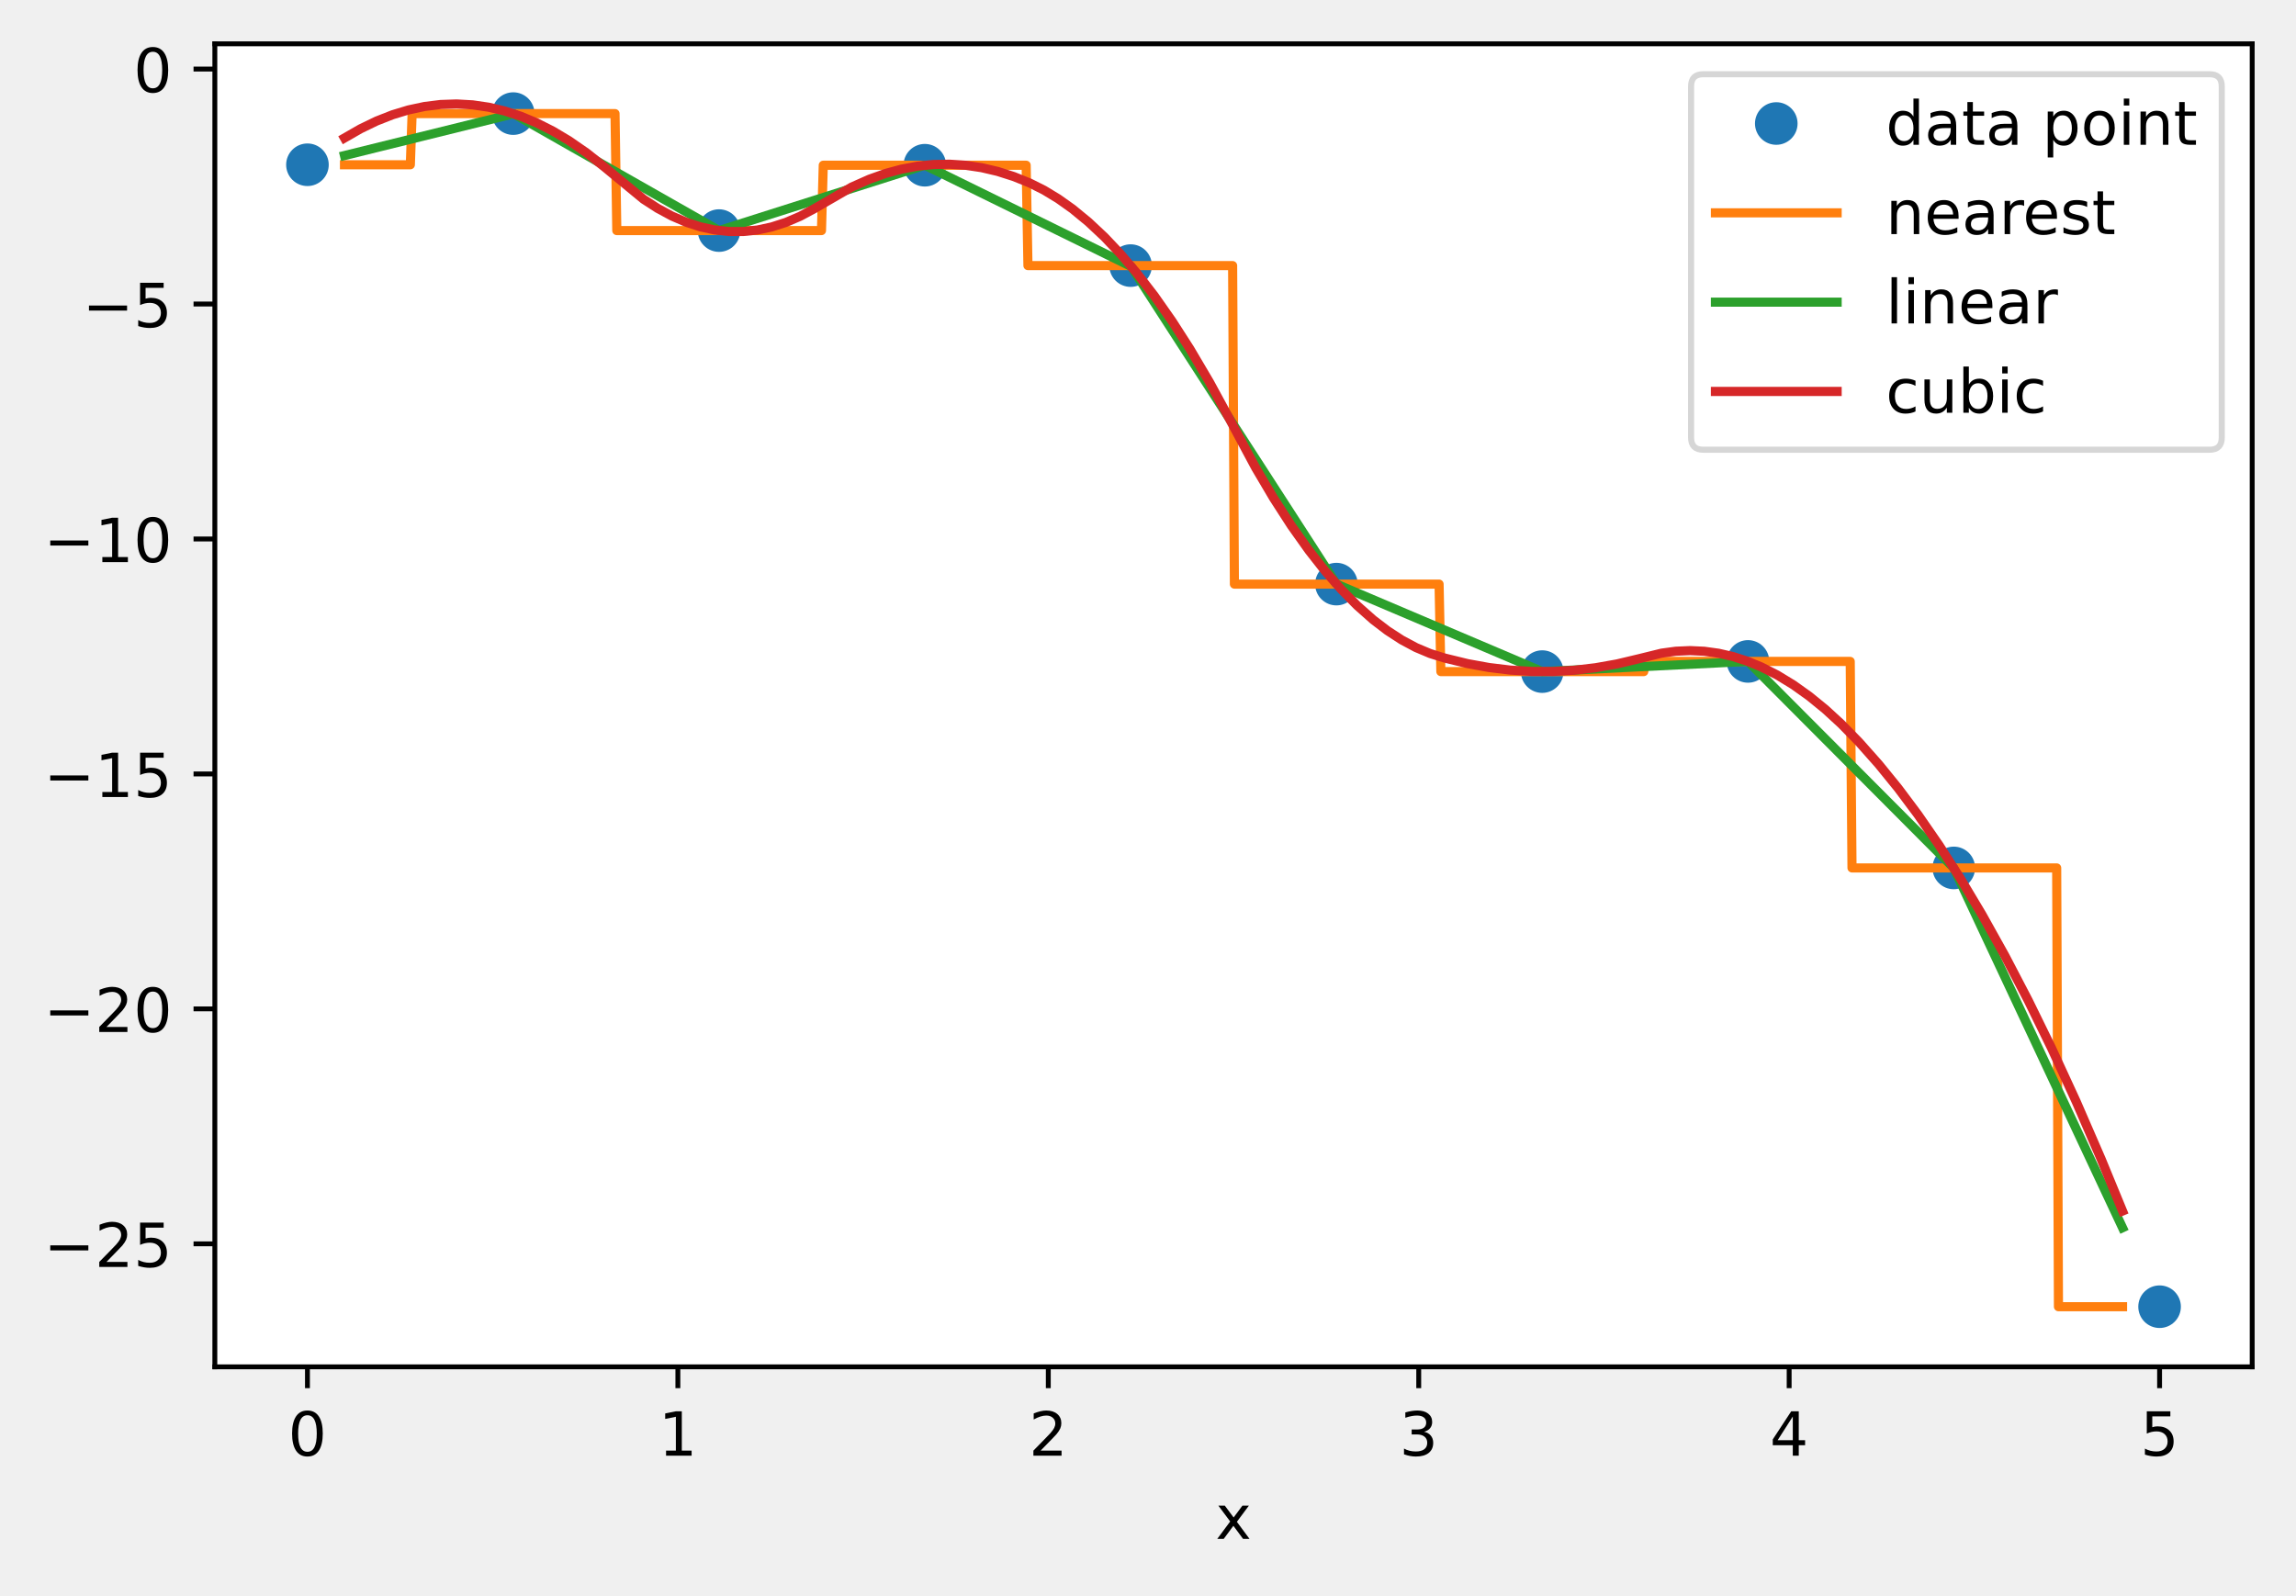
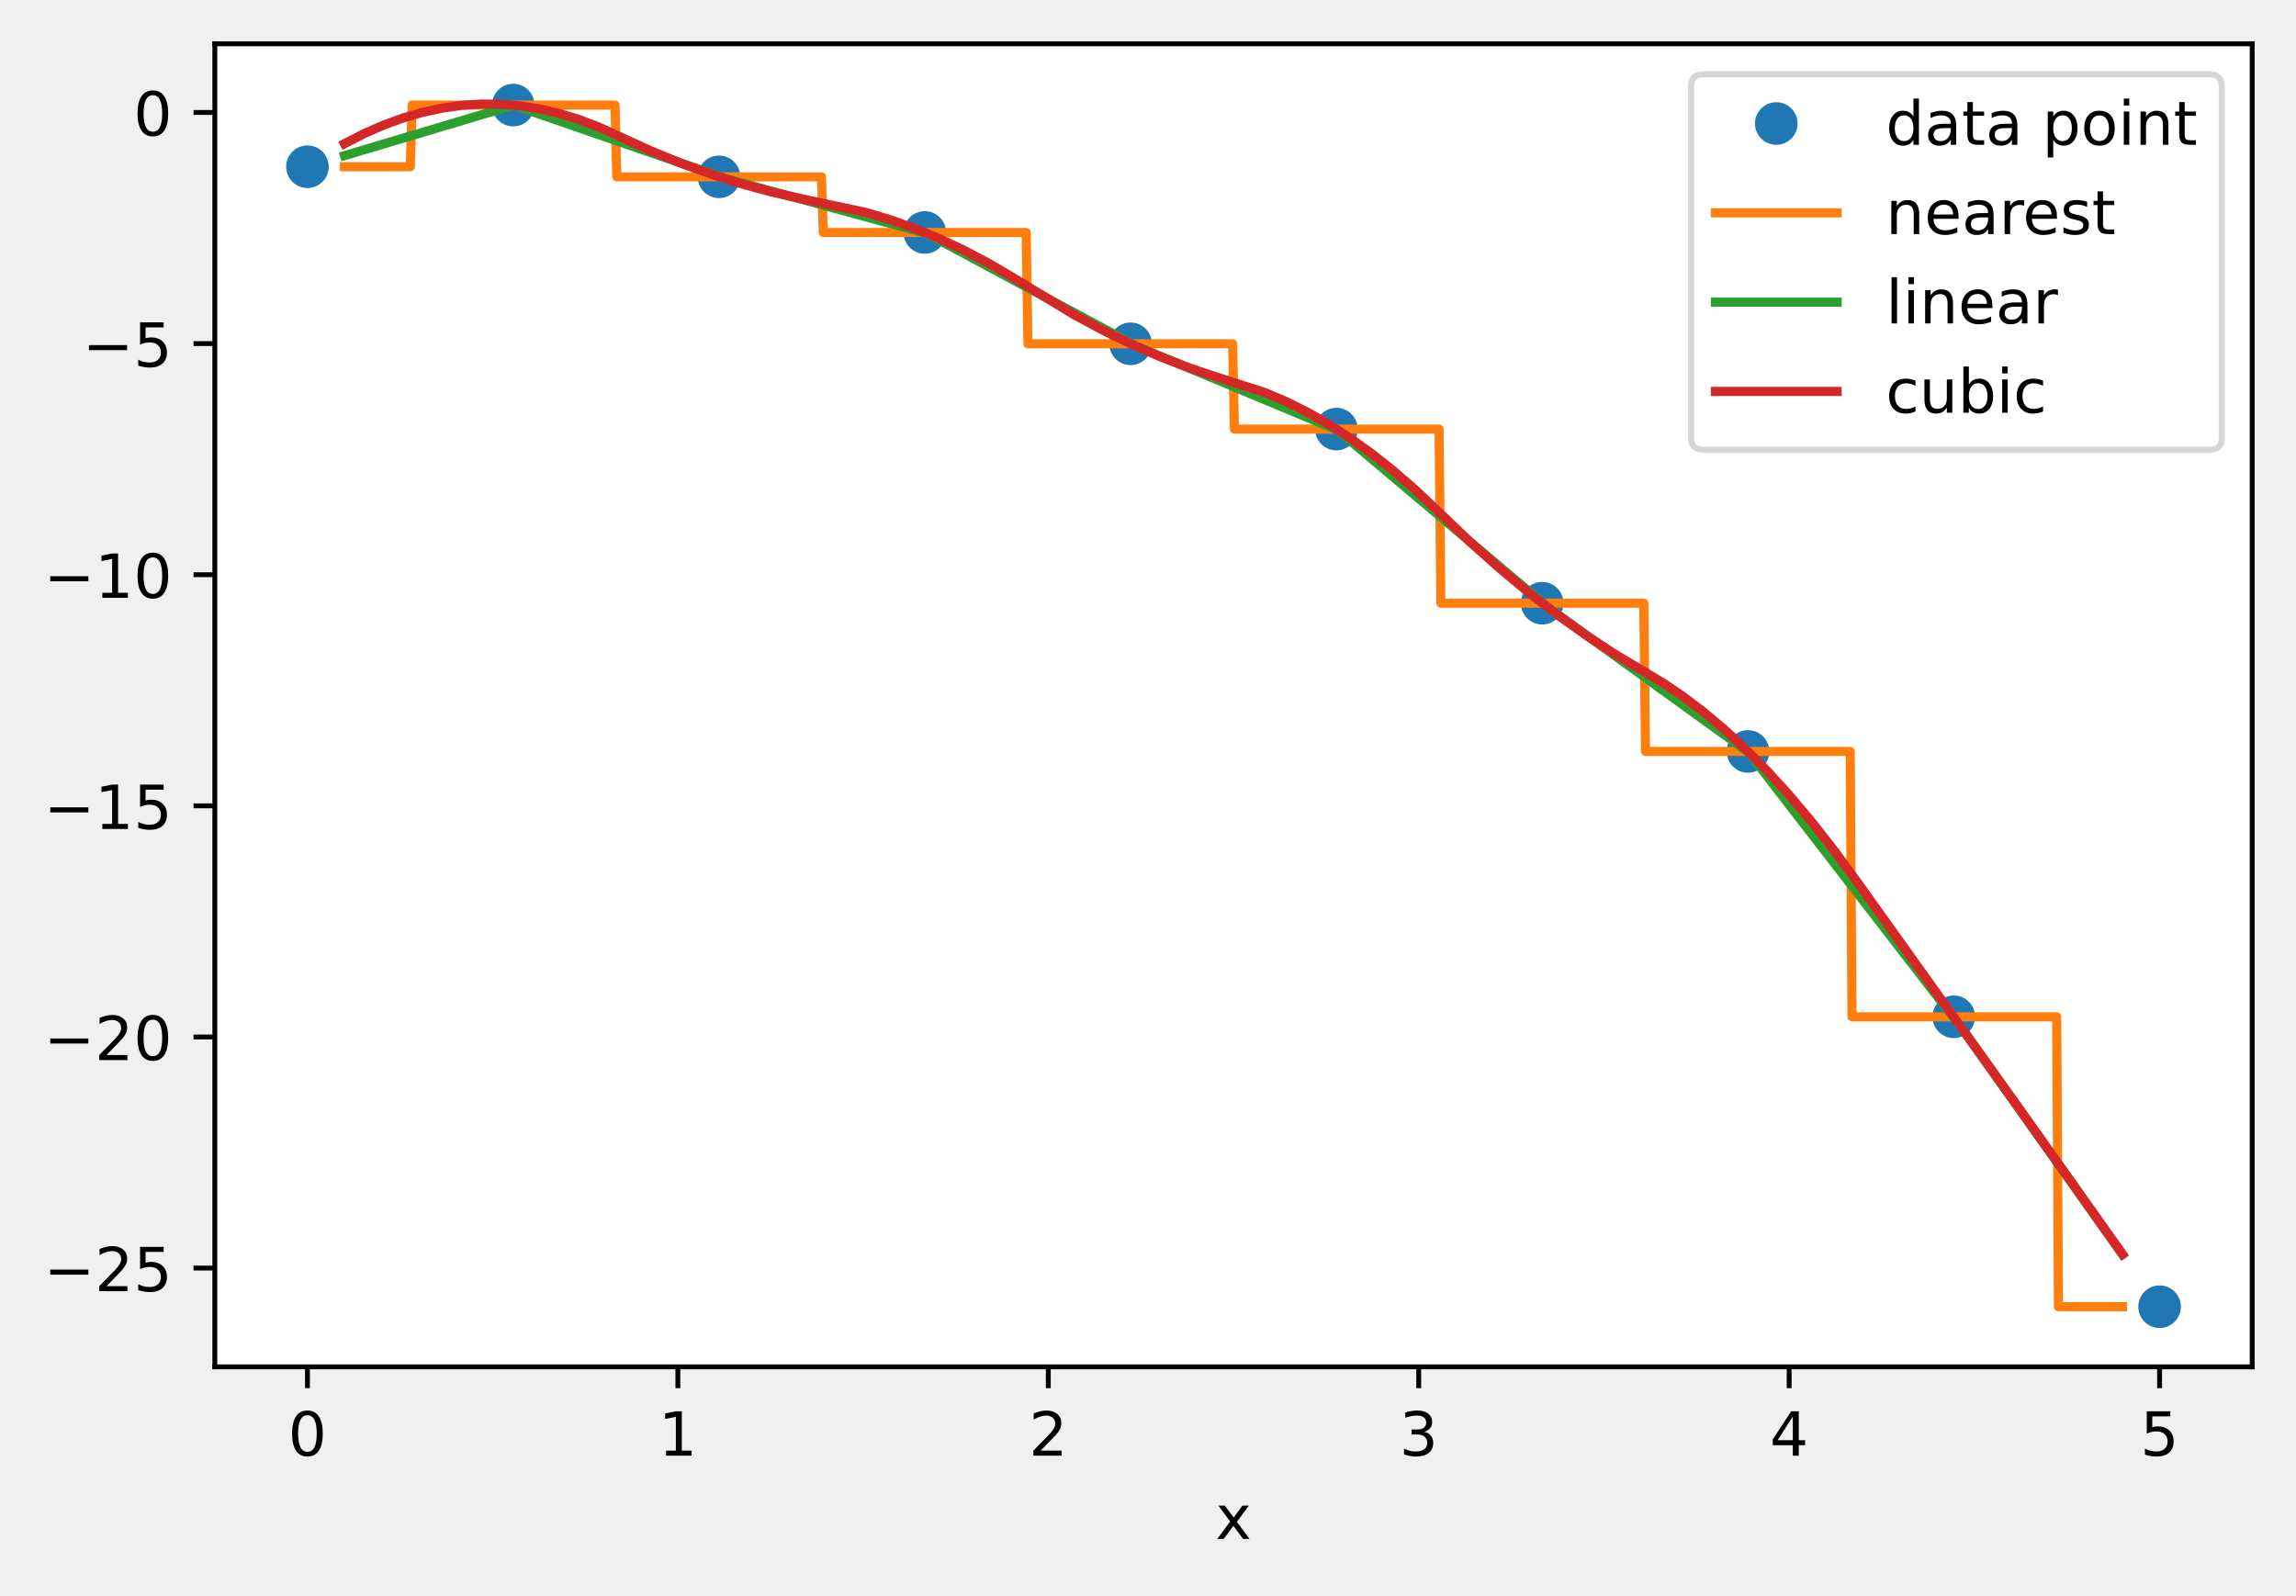
<svg xmlns="http://www.w3.org/2000/svg" xmlns:xlink="http://www.w3.org/1999/xlink" height="262.196pt" version="1.1" viewBox="0 0 377.305 262.196" width="377.305pt">
  <defs>
    <style type="text/css">*{stroke-linecap:butt;stroke-linejoin:round;}</style>
  </defs>
  <g id="figure_1">
    <g id="patch_1">
      <path d="M 0 262.196  L 377.305 262.196  L 377.305 0  L 0 0  z " style="fill:none;" />
    </g>
    <g id="axes_1">
      <g id="patch_2">
        <path d="M 35.305 224.64  L 370.105 224.64  L 370.105 7.2  L 35.305 7.2  z " style="fill:#ffffff;" />
      </g>
      <g id="matplotlib.axis_1">
        <g id="xtick_1">
          <g id="line2d_1">
            <defs>
-               <path d="M 0 0  L 0 3.5  " id="mc3f009d38a" style="stroke:#000000;stroke-width:0.8;" />
-             </defs>
-             <g>
-               <use style="stroke:#000000;stroke-width:0.8;" x="50.523" xlink:href="#mc3f009d38a" y="224.64" />
+               <path d="M 0 0  L 0 3.5  " id="mc799b4574a" style="stroke:#000000;stroke-width:0.8;" />
+             </defs>
+             <g>
+               <use style="stroke:#000000;stroke-width:0.8;" x="50.523" xlink:href="#mc799b4574a" y="224.64" />
            </g>
          </g>
          <g id="text_1">
            <g transform="translate(47.34162 239.2384)scale(0.1 -0.1)">
              <defs>
                <path d="M 31.781 66.406  Q 24.172 66.406 20.328 58.906  Q 16.5 51.422 16.5 36.375  Q 16.5 21.391 20.328 13.891  Q 24.172 6.391 31.781 6.391  Q 39.453 6.391 43.281 13.891  Q 47.125 21.391 47.125 36.375  Q 47.125 51.422 43.281 58.906  Q 39.453 66.406 31.781 66.406  z M 31.781 74.219  Q 44.047 74.219 50.516 64.516  Q 56.984 54.828 56.984 36.375  Q 56.984 17.969 50.516 8.266  Q 44.047 -1.422 31.781 -1.422  Q 19.531 -1.422 13.062 8.266  Q 6.594 17.969 6.594 36.375  Q 6.594 54.828 13.062 64.516  Q 19.531 74.219 31.781 74.219  z " id="DejaVuSans-48" />
              </defs>
              <use xlink:href="#DejaVuSans-48" />
            </g>
          </g>
        </g>
        <g id="xtick_2">
          <g id="line2d_2">
            <g>
-               <use style="stroke:#000000;stroke-width:0.8;" x="111.396" xlink:href="#mc3f009d38a" y="224.64" />
+               <use style="stroke:#000000;stroke-width:0.8;" x="111.396" xlink:href="#mc799b4574a" y="224.64" />
            </g>
          </g>
          <g id="text_2">
            <g transform="translate(108.2143 239.2384)scale(0.1 -0.1)">
              <defs>
                <path d="M 12.406 8.297  L 28.516 8.297  L 28.516 63.922  L 10.984 60.406  L 10.984 69.391  L 28.422 72.906  L 38.281 72.906  L 38.281 8.297  L 54.391 8.297  L 54.391 0  L 12.406 0  z " id="DejaVuSans-49" />
              </defs>
              <use xlink:href="#DejaVuSans-49" />
            </g>
          </g>
        </g>
        <g id="xtick_3">
          <g id="line2d_3">
            <g>
-               <use style="stroke:#000000;stroke-width:0.8;" x="172.268" xlink:href="#mc3f009d38a" y="224.64" />
+               <use style="stroke:#000000;stroke-width:0.8;" x="172.268" xlink:href="#mc799b4574a" y="224.64" />
            </g>
          </g>
          <g id="text_3">
            <g transform="translate(169.0871 239.2384)scale(0.1 -0.1)">
              <defs>
                <path d="M 19.188 8.297  L 53.609 8.297  L 53.609 0  L 7.328 0  L 7.328 8.297  Q 12.938 14.109 22.625 23.891  Q 32.328 33.688 34.812 36.531  Q 39.547 41.844 41.422 45.531  Q 43.312 49.219 43.312 52.781  Q 43.312 58.594 39.234 62.25  Q 35.156 65.922 28.609 65.922  Q 23.969 65.922 18.812 64.312  Q 13.672 62.703 7.812 59.422  L 7.812 69.391  Q 13.766 71.781 18.938 73  Q 24.125 74.219 28.422 74.219  Q 39.75 74.219 46.484 68.547  Q 53.219 62.891 53.219 53.422  Q 53.219 48.922 51.531 44.891  Q 49.859 40.875 45.406 35.406  Q 44.188 33.984 37.641 27.219  Q 31.109 20.453 19.188 8.297  z " id="DejaVuSans-50" />
              </defs>
              <use xlink:href="#DejaVuSans-50" />
            </g>
          </g>
        </g>
        <g id="xtick_4">
          <g id="line2d_4">
            <g>
-               <use style="stroke:#000000;stroke-width:0.8;" x="233.141" xlink:href="#mc3f009d38a" y="224.64" />
+               <use style="stroke:#000000;stroke-width:0.8;" x="233.141" xlink:href="#mc799b4574a" y="224.64" />
            </g>
          </g>
          <g id="text_4">
            <g transform="translate(229.9598 239.2384)scale(0.1 -0.1)">
              <defs>
                <path d="M 40.578 39.312  Q 47.656 37.797 51.625 33  Q 55.609 28.219 55.609 21.188  Q 55.609 10.406 48.188 4.484  Q 40.766 -1.422 27.094 -1.422  Q 22.516 -1.422 17.656 -0.516  Q 12.797 0.391 7.625 2.203  L 7.625 11.719  Q 11.719 9.328 16.594 8.109  Q 21.484 6.891 26.812 6.891  Q 36.078 6.891 40.938 10.547  Q 45.797 14.203 45.797 21.188  Q 45.797 27.641 41.281 31.266  Q 36.766 34.906 28.719 34.906  L 20.219 34.906  L 20.219 43.016  L 29.109 43.016  Q 36.375 43.016 40.234 45.922  Q 44.094 48.828 44.094 54.297  Q 44.094 59.906 40.109 62.906  Q 36.141 65.922 28.719 65.922  Q 24.656 65.922 20.016 65.031  Q 15.375 64.156 9.812 62.312  L 9.812 71.094  Q 15.438 72.656 20.344 73.438  Q 25.25 74.219 29.594 74.219  Q 40.828 74.219 47.359 69.109  Q 53.906 64.016 53.906 55.328  Q 53.906 49.266 50.438 45.094  Q 46.969 40.922 40.578 39.312  z " id="DejaVuSans-51" />
              </defs>
              <use xlink:href="#DejaVuSans-51" />
            </g>
          </g>
        </g>
        <g id="xtick_5">
          <g id="line2d_5">
            <g>
-               <use style="stroke:#000000;stroke-width:0.8;" x="294.014" xlink:href="#mc3f009d38a" y="224.64" />
+               <use style="stroke:#000000;stroke-width:0.8;" x="294.014" xlink:href="#mc799b4574a" y="224.64" />
            </g>
          </g>
          <g id="text_5">
            <g transform="translate(290.8325 239.2384)scale(0.1 -0.1)">
              <defs>
                <path d="M 37.797 64.312  L 12.891 25.391  L 37.797 25.391  z M 35.203 72.906  L 47.609 72.906  L 47.609 25.391  L 58.016 25.391  L 58.016 17.188  L 47.609 17.188  L 47.609 0  L 37.797 0  L 37.797 17.188  L 4.891 17.188  L 4.891 26.703  z " id="DejaVuSans-52" />
              </defs>
              <use xlink:href="#DejaVuSans-52" />
            </g>
          </g>
        </g>
        <g id="xtick_6">
          <g id="line2d_6">
            <g>
-               <use style="stroke:#000000;stroke-width:0.8;" x="354.887" xlink:href="#mc3f009d38a" y="224.64" />
+               <use style="stroke:#000000;stroke-width:0.8;" x="354.887" xlink:href="#mc799b4574a" y="224.64" />
            </g>
          </g>
          <g id="text_6">
            <g transform="translate(351.7053 239.2384)scale(0.1 -0.1)">
              <defs>
                <path d="M 10.797 72.906  L 49.516 72.906  L 49.516 64.594  L 19.828 64.594  L 19.828 46.734  Q 21.969 47.469 24.109 47.828  Q 26.266 48.188 28.422 48.188  Q 40.625 48.188 47.75 41.5  Q 54.891 34.812 54.891 23.391  Q 54.891 11.625 47.562 5.094  Q 40.234 -1.422 26.906 -1.422  Q 22.312 -1.422 17.547 -0.641  Q 12.797 0.141 7.719 1.703  L 7.719 11.625  Q 12.109 9.234 16.797 8.062  Q 21.484 6.891 26.703 6.891  Q 35.156 6.891 40.078 11.328  Q 45.016 15.766 45.016 23.391  Q 45.016 31 40.078 35.438  Q 35.156 39.891 26.703 39.891  Q 22.75 39.891 18.812 39.016  Q 14.891 38.141 10.797 36.281  z " id="DejaVuSans-53" />
              </defs>
              <use xlink:href="#DejaVuSans-53" />
            </g>
          </g>
        </g>
        <g id="text_7">
          <g transform="translate(199.7453 252.9166)scale(0.1 -0.1)">
            <defs>
              <path d="M 54.891 54.688  L 35.109 28.078  L 55.906 0  L 45.312 0  L 29.391 21.484  L 13.484 0  L 2.875 0  L 24.125 28.609  L 4.688 54.688  L 15.281 54.688  L 29.781 35.203  L 44.281 54.688  z " id="DejaVuSans-120" />
            </defs>
            <use xlink:href="#DejaVuSans-120" />
          </g>
        </g>
      </g>
      <g id="matplotlib.axis_2">
        <g id="ytick_1">
          <g id="line2d_7">
            <defs>
-               <path d="M 0 0  L -3.5 0  " id="me6a4608f20" style="stroke:#000000;stroke-width:0.8;" />
-             </defs>
-             <g>
-               <use style="stroke:#000000;stroke-width:0.8;" x="35.305" xlink:href="#me6a4608f20" y="204.425" />
+               <path d="M 0 0  L -3.5 0  " id="m73c71daa56" style="stroke:#000000;stroke-width:0.8;" />
+             </defs>
+             <g>
+               <use style="stroke:#000000;stroke-width:0.8;" x="35.305" xlink:href="#m73c71daa56" y="208.41" />
            </g>
          </g>
          <g id="text_8">
-             <g transform="translate(7.2 208.2242)scale(0.1 -0.1)">
+             <g transform="translate(7.2 212.2087)scale(0.1 -0.1)">
              <defs>
                <path d="M 10.594 35.5  L 73.188 35.5  L 73.188 27.203  L 10.594 27.203  z " id="DejaVuSans-8722" />
              </defs>
              <use xlink:href="#DejaVuSans-8722" />
              <use x="83.789" xlink:href="#DejaVuSans-50" />
              <use x="147.412" xlink:href="#DejaVuSans-53" />
            </g>
          </g>
        </g>
        <g id="ytick_2">
          <g id="line2d_8">
            <g>
-               <use style="stroke:#000000;stroke-width:0.8;" x="35.305" xlink:href="#me6a4608f20" y="165.81" />
+               <use style="stroke:#000000;stroke-width:0.8;" x="35.305" xlink:href="#m73c71daa56" y="170.424" />
            </g>
          </g>
          <g id="text_9">
-             <g transform="translate(7.2 169.6094)scale(0.1 -0.1)">
+             <g transform="translate(7.2 174.2234)scale(0.1 -0.1)">
              <use xlink:href="#DejaVuSans-8722" />
              <use x="83.789" xlink:href="#DejaVuSans-50" />
              <use x="147.412" xlink:href="#DejaVuSans-48" />
            </g>
          </g>
        </g>
        <g id="ytick_3">
          <g id="line2d_9">
            <g>
-               <use style="stroke:#000000;stroke-width:0.8;" x="35.305" xlink:href="#me6a4608f20" y="127.195" />
+               <use style="stroke:#000000;stroke-width:0.8;" x="35.305" xlink:href="#m73c71daa56" y="132.439" />
            </g>
          </g>
          <g id="text_10">
-             <g transform="translate(7.2 130.9945)scale(0.1 -0.1)">
+             <g transform="translate(7.2 136.2381)scale(0.1 -0.1)">
              <use xlink:href="#DejaVuSans-8722" />
              <use x="83.789" xlink:href="#DejaVuSans-49" />
              <use x="147.412" xlink:href="#DejaVuSans-53" />
            </g>
          </g>
        </g>
        <g id="ytick_4">
          <g id="line2d_10">
            <g>
-               <use style="stroke:#000000;stroke-width:0.8;" x="35.305" xlink:href="#me6a4608f20" y="88.58" />
+               <use style="stroke:#000000;stroke-width:0.8;" x="35.305" xlink:href="#m73c71daa56" y="94.454" />
            </g>
          </g>
          <g id="text_11">
-             <g transform="translate(7.2 92.37965)scale(0.1 -0.1)">
+             <g transform="translate(7.2 98.25283)scale(0.1 -0.1)">
              <use xlink:href="#DejaVuSans-8722" />
              <use x="83.789" xlink:href="#DejaVuSans-49" />
              <use x="147.412" xlink:href="#DejaVuSans-48" />
            </g>
          </g>
        </g>
        <g id="ytick_5">
          <g id="line2d_11">
            <g>
-               <use style="stroke:#000000;stroke-width:0.8;" x="35.305" xlink:href="#me6a4608f20" y="49.966" />
+               <use style="stroke:#000000;stroke-width:0.8;" x="35.305" xlink:href="#m73c71daa56" y="56.468" />
            </g>
          </g>
          <g id="text_12">
-             <g transform="translate(13.5625 53.76479)scale(0.1 -0.1)">
+             <g transform="translate(13.5625 60.26753)scale(0.1 -0.1)">
              <use xlink:href="#DejaVuSans-8722" />
              <use x="83.789" xlink:href="#DejaVuSans-53" />
            </g>
          </g>
        </g>
        <g id="ytick_6">
          <g id="line2d_12">
            <g>
-               <use style="stroke:#000000;stroke-width:0.8;" x="35.305" xlink:href="#me6a4608f20" y="11.351" />
+               <use style="stroke:#000000;stroke-width:0.8;" x="35.305" xlink:href="#m73c71daa56" y="18.483" />
            </g>
          </g>
          <g id="text_13">
-             <g transform="translate(21.94219 15.14994)scale(0.1 -0.1)">
+             <g transform="translate(21.94219 22.28223)scale(0.1 -0.1)">
              <use xlink:href="#DejaVuSans-48" />
            </g>
          </g>
        </g>
      </g>
      <g id="line2d_13">
        <defs>
-           <path d="M 0 3  C 0.796 3 1.559 2.684 2.121 2.121  C 2.684 1.559 3 0.796 3 0  C 3 -0.796 2.684 -1.559 2.121 -2.121  C 1.559 -2.684 0.796 -3 0 -3  C -0.796 -3 -1.559 -2.684 -2.121 -2.121  C -2.684 -1.559 -3 -0.796 -3 0  C -3 0.796 -2.684 1.559 -2.121 2.121  C -1.559 2.684 -0.796 3 0 3  z " id="m3cf8483985" style="stroke:#1f77b4;" />
+           <path d="M 0 3  C 0.796 3 1.559 2.684 2.121 2.121  C 2.684 1.559 3 0.796 3 0  C 3 -0.796 2.684 -1.559 2.121 -2.121  C 1.559 -2.684 0.796 -3 0 -3  C -0.796 -3 -1.559 -2.684 -2.121 -2.121  C -2.684 -1.559 -3 -0.796 -3 0  C -3 0.796 -2.684 1.559 -2.121 2.121  C -1.559 2.684 -0.796 3 0 3  z " id="m8619d872c1" style="stroke:#1f77b4;" />
        </defs>
-         <g clip-path="url(#p829f914447)">
-           <use style="fill:#1f77b4;stroke:#1f77b4;" x="50.523" xlink:href="#m3cf8483985" y="27.078" />
-           <use style="fill:#1f77b4;stroke:#1f77b4;" x="84.341" xlink:href="#m3cf8483985" y="18.67" />
-           <use style="fill:#1f77b4;stroke:#1f77b4;" x="118.159" xlink:href="#m3cf8483985" y="37.895" />
-           <use style="fill:#1f77b4;stroke:#1f77b4;" x="151.977" xlink:href="#m3cf8483985" y="27.156" />
-           <use style="fill:#1f77b4;stroke:#1f77b4;" x="185.796" xlink:href="#m3cf8483985" y="43.651" />
-           <use style="fill:#1f77b4;stroke:#1f77b4;" x="219.614" xlink:href="#m3cf8483985" y="95.998" />
-           <use style="fill:#1f77b4;stroke:#1f77b4;" x="253.432" xlink:href="#m3cf8483985" y="110.377" />
-           <use style="fill:#1f77b4;stroke:#1f77b4;" x="287.25" xlink:href="#m3cf8483985" y="108.704" />
-           <use style="fill:#1f77b4;stroke:#1f77b4;" x="321.068" xlink:href="#m3cf8483985" y="142.643" />
-           <use style="fill:#1f77b4;stroke:#1f77b4;" x="354.887" xlink:href="#m3cf8483985" y="214.756" />
+         <g clip-path="url(#p1059f5eacf)">
+           <use style="fill:#1f77b4;stroke:#1f77b4;" x="50.523" xlink:href="#m8619d872c1" y="27.401" />
+           <use style="fill:#1f77b4;stroke:#1f77b4;" x="84.341" xlink:href="#m8619d872c1" y="17.271" />
+           <use style="fill:#1f77b4;stroke:#1f77b4;" x="118.159" xlink:href="#m8619d872c1" y="29.064" />
+           <use style="fill:#1f77b4;stroke:#1f77b4;" x="151.977" xlink:href="#m8619d872c1" y="38.208" />
+           <use style="fill:#1f77b4;stroke:#1f77b4;" x="185.796" xlink:href="#m8619d872c1" y="56.501" />
+           <use style="fill:#1f77b4;stroke:#1f77b4;" x="219.614" xlink:href="#m8619d872c1" y="70.521" />
+           <use style="fill:#1f77b4;stroke:#1f77b4;" x="253.432" xlink:href="#m8619d872c1" y="99.135" />
+           <use style="fill:#1f77b4;stroke:#1f77b4;" x="287.25" xlink:href="#m8619d872c1" y="123.502" />
+           <use style="fill:#1f77b4;stroke:#1f77b4;" x="321.068" xlink:href="#m8619d872c1" y="167.112" />
+           <use style="fill:#1f77b4;stroke:#1f77b4;" x="354.887" xlink:href="#m8619d872c1" y="214.756" />
        </g>
      </g>
      <g id="line2d_14">
-         <path clip-path="url(#p829f914447)" d="M 56.61 27.078  L 67.432 27.078  L 67.724 18.67  L 101.067 18.67  L 101.36 37.895  L 134.995 37.895  L 135.288 27.156  L 168.631 27.156  L 168.923 43.651  L 202.558 43.651  L 202.851 95.998  L 236.486 95.998  L 236.779 110.377  L 270.122 110.377  L 270.414 108.704  L 304.05 108.704  L 304.342 142.643  L 337.977 142.643  L 338.27 214.756  L 348.799 214.756  L 348.799 214.756  " style="fill:none;stroke:#ff7f0e;stroke-linecap:square;stroke-width:1.5;" />
+         <path clip-path="url(#p1059f5eacf)" d="M 56.61 27.401  L 67.432 27.401  L 67.724 17.271  L 101.067 17.271  L 101.36 29.064  L 134.995 29.064  L 135.288 38.208  L 168.631 38.208  L 168.923 56.501  L 202.558 56.501  L 202.851 70.521  L 236.486 70.521  L 236.779 99.135  L 270.122 99.135  L 270.414 123.502  L 304.05 123.502  L 304.342 167.112  L 337.977 167.112  L 338.27 214.756  L 348.799 214.756  L 348.799 214.756  " style="fill:none;stroke:#ff7f0e;stroke-linecap:square;stroke-width:1.5;" />
      </g>
      <g id="line2d_15">
-         <path clip-path="url(#p829f914447)" d="M 56.61 25.564  L 84.396 18.701  L 118.031 37.823  L 118.324 37.843  L 151.959 27.162  L 154.591 28.431  L 185.887 43.793  L 219.522 95.857  L 220.107 96.208  L 253.45 110.376  L 287.086 108.712  L 287.378 108.832  L 321.013 142.588  L 322.183 145.021  L 348.799 201.776  L 348.799 201.776  " style="fill:none;stroke:#2ca02c;stroke-linecap:square;stroke-width:1.5;" />
+         <path clip-path="url(#p1059f5eacf)" d="M 56.61 25.578  L 84.396 17.29  L 119.494 29.425  L 152.252 38.356  L 186.764 56.902  L 219.815 70.691  L 254.328 99.781  L 287.378 123.667  L 322.476 169.095  L 348.799 206.18  L 348.799 206.18  " style="fill:none;stroke:#2ca02c;stroke-linecap:square;stroke-width:1.5;" />
      </g>
      <g id="line2d_16">
-         <path clip-path="url(#p829f914447)" d="M 56.61 22.68  L 59.242 21.17  L 61.875 19.897  L 64.507 18.861  L 67.139 18.062  L 69.772 17.5  L 72.404 17.174  L 75.036 17.085  L 77.669 17.234  L 80.301 17.619  L 82.933 18.24  L 85.566 19.099  L 88.198 20.195  L 90.83 21.527  L 93.463 23.096  L 96.388 25.117  L 99.312 27.431  L 105.747 32.74  L 108.087 34.253  L 110.427 35.515  L 112.767 36.525  L 115.106 37.284  L 117.446 37.791  L 119.786 38.046  L 122.126 38.05  L 124.466 37.802  L 126.806 37.302  L 129.146 36.551  L 131.485 35.548  L 133.825 34.294  L 139.967 30.739  L 142.892 29.442  L 145.525 28.508  L 148.157 27.796  L 150.789 27.305  L 153.422 27.036  L 156.054 26.988  L 158.686 27.162  L 161.319 27.558  L 163.951 28.175  L 166.583 29.014  L 169.216 30.075  L 171.555 31.247  L 173.895 32.665  L 176.235 34.326  L 178.867 36.487  L 181.5 38.957  L 184.132 41.736  L 186.764 44.824  L 189.689 48.618  L 192.614 52.793  L 195.539 57.351  L 198.756 62.804  L 201.973 68.72  L 206.361 76.906  L 209.286 81.857  L 212.21 86.391  L 215.135 90.506  L 217.767 93.853  L 220.4 96.861  L 223.032 99.531  L 225.664 101.862  L 228.004 103.65  L 230.344 105.17  L 232.684 106.423  L 235.024 107.409  L 237.364 108.138  L 241.166 109.066  L 244.676 109.703  L 248.186 110.13  L 251.695 110.347  L 255.205 110.354  L 258.715 110.151  L 262.225 109.738  L 265.734 109.115  L 269.244 108.281  L 273.047 107.346  L 275.386 107.029  L 277.726 106.926  L 280.066 107.035  L 282.406 107.358  L 284.746 107.894  L 287.086 108.643  L 289.425 109.606  L 292.058 110.943  L 294.69 112.55  L 297.322 114.427  L 299.955 116.573  L 302.587 118.99  L 305.512 121.985  L 308.729 125.611  L 311.947 129.573  L 315.164 133.873  L 318.674 138.949  L 322.183 144.426  L 325.693 150.305  L 329.495 157.126  L 333.298 164.419  L 337.1 172.183  L 341.195 181.07  L 345.289 190.504  L 348.799 199.026  L 348.799 199.026  " style="fill:none;stroke:#d62728;stroke-linecap:square;stroke-width:1.5;" />
+         <path clip-path="url(#p1059f5eacf)" d="M 56.61 23.617  L 59.827 21.964  L 63.045 20.552  L 66.262 19.381  L 69.479 18.45  L 72.697 17.759  L 75.914 17.31  L 79.131 17.1  L 82.349 17.131  L 85.566 17.403  L 88.783 17.915  L 92 18.668  L 95.218 19.661  L 98.435 20.894  L 101.652 22.366  L 106.917 24.777  L 111.889 26.818  L 116.861 28.629  L 121.834 30.21  L 126.806 31.561  L 131.778 32.683  L 142.307 34.91  L 146.402 36.147  L 150.497 37.618  L 154.591 39.325  L 158.686 41.266  L 162.781 43.443  L 167.168 46.036  L 176.528 51.744  L 181.5 54.411  L 186.179 56.678  L 190.859 58.708  L 195.539 60.501  L 200.219 62.058  L 207.823 64.499  L 211.333 65.988  L 214.843 67.734  L 218.352 69.738  L 221.862 71.999  L 225.372 74.518  L 228.882 77.294  L 232.684 80.592  L 236.486 84.192  L 241.458 88.949  L 246.431 93.397  L 251.403 97.535  L 256.083 101.148  L 260.762 104.486  L 265.442 107.551  L 270.122 110.342  L 273.339 112.268  L 276.556 114.446  L 279.774 116.877  L 283.283 119.817  L 286.793 123.058  L 290.303 126.6  L 293.813 130.443  L 297.615 134.945  L 301.417 139.801  L 305.512 145.404  L 332.128 182.625  L 348.799 206.135  L 348.799 206.135  " style="fill:none;stroke:#d62728;stroke-linecap:square;stroke-width:1.5;" />
      </g>
      <g id="patch_3">
        <path d="M 35.305 224.64  L 35.305 7.2  " style="fill:none;stroke:#000000;stroke-linecap:square;stroke-linejoin:miter;stroke-width:0.8;" />
      </g>
      <g id="patch_4">
        <path d="M 370.105 224.64  L 370.105 7.2  " style="fill:none;stroke:#000000;stroke-linecap:square;stroke-linejoin:miter;stroke-width:0.8;" />
      </g>
      <g id="patch_5">
        <path d="M 35.305 224.64  L 370.105 224.64  " style="fill:none;stroke:#000000;stroke-linecap:square;stroke-linejoin:miter;stroke-width:0.8;" />
      </g>
      <g id="patch_6">
        <path d="M 35.305 7.2  L 370.105 7.2  " style="fill:none;stroke:#000000;stroke-linecap:square;stroke-linejoin:miter;stroke-width:0.8;" />
      </g>
      <g id="legend_1">
        <g id="patch_7">
          <path d="M 279.898 73.912  L 363.105 73.912  Q 365.105 73.912 365.105 71.912  L 365.105 14.2  Q 365.105 12.2 363.105 12.2  L 279.898 12.2  Q 277.898 12.2 277.898 14.2  L 277.898 71.912  Q 277.898 73.912 279.898 73.912  z " style="fill:#ffffff;opacity:0.8;stroke:#cccccc;stroke-linejoin:miter;" />
        </g>
        <g id="line2d_17" />
        <g id="line2d_18">
          <g>
-             <use style="fill:#1f77b4;stroke:#1f77b4;" x="291.898" xlink:href="#m3cf8483985" y="20.298" />
+             <use style="fill:#1f77b4;stroke:#1f77b4;" x="291.898" xlink:href="#m8619d872c1" y="20.298" />
          </g>
        </g>
        <g id="text_14">
          <g transform="translate(309.8984 23.79844)scale(0.1 -0.1)">
            <defs>
              <path d="M 45.406 46.391  L 45.406 75.984  L 54.391 75.984  L 54.391 0  L 45.406 0  L 45.406 8.203  Q 42.578 3.328 38.25 0.953  Q 33.938 -1.422 27.875 -1.422  Q 17.969 -1.422 11.734 6.484  Q 5.516 14.406 5.516 27.297  Q 5.516 40.188 11.734 48.094  Q 17.969 56 27.875 56  Q 33.938 56 38.25 53.625  Q 42.578 51.266 45.406 46.391  z M 14.797 27.297  Q 14.797 17.391 18.875 11.75  Q 22.953 6.109 30.078 6.109  Q 37.203 6.109 41.297 11.75  Q 45.406 17.391 45.406 27.297  Q 45.406 37.203 41.297 42.844  Q 37.203 48.484 30.078 48.484  Q 22.953 48.484 18.875 42.844  Q 14.797 37.203 14.797 27.297  z " id="DejaVuSans-100" />
              <path d="M 34.281 27.484  Q 23.391 27.484 19.188 25  Q 14.984 22.516 14.984 16.5  Q 14.984 11.719 18.141 8.906  Q 21.297 6.109 26.703 6.109  Q 34.188 6.109 38.703 11.406  Q 43.219 16.703 43.219 25.484  L 43.219 27.484  z M 52.203 31.203  L 52.203 0  L 43.219 0  L 43.219 8.297  Q 40.141 3.328 35.547 0.953  Q 30.953 -1.422 24.312 -1.422  Q 15.922 -1.422 10.953 3.297  Q 6 8.016 6 15.922  Q 6 25.141 12.172 29.828  Q 18.359 34.516 30.609 34.516  L 43.219 34.516  L 43.219 35.406  Q 43.219 41.609 39.141 45  Q 35.062 48.391 27.688 48.391  Q 23 48.391 18.547 47.266  Q 14.109 46.141 10.016 43.891  L 10.016 52.203  Q 14.938 54.109 19.578 55.047  Q 24.219 56 28.609 56  Q 40.484 56 46.344 49.844  Q 52.203 43.703 52.203 31.203  z " id="DejaVuSans-97" />
              <path d="M 18.312 70.219  L 18.312 54.688  L 36.812 54.688  L 36.812 47.703  L 18.312 47.703  L 18.312 18.016  Q 18.312 11.328 20.141 9.422  Q 21.969 7.516 27.594 7.516  L 36.812 7.516  L 36.812 0  L 27.594 0  Q 17.188 0 13.234 3.875  Q 9.281 7.766 9.281 18.016  L 9.281 47.703  L 2.688 47.703  L 2.688 54.688  L 9.281 54.688  L 9.281 70.219  z " id="DejaVuSans-116" />
              <path id="DejaVuSans-32" />
              <path d="M 18.109 8.203  L 18.109 -20.797  L 9.078 -20.797  L 9.078 54.688  L 18.109 54.688  L 18.109 46.391  Q 20.953 51.266 25.266 53.625  Q 29.594 56 35.594 56  Q 45.562 56 51.781 48.094  Q 58.016 40.188 58.016 27.297  Q 58.016 14.406 51.781 6.484  Q 45.562 -1.422 35.594 -1.422  Q 29.594 -1.422 25.266 0.953  Q 20.953 3.328 18.109 8.203  z M 48.688 27.297  Q 48.688 37.203 44.609 42.844  Q 40.531 48.484 33.406 48.484  Q 26.266 48.484 22.188 42.844  Q 18.109 37.203 18.109 27.297  Q 18.109 17.391 22.188 11.75  Q 26.266 6.109 33.406 6.109  Q 40.531 6.109 44.609 11.75  Q 48.688 17.391 48.688 27.297  z " id="DejaVuSans-112" />
              <path d="M 30.609 48.391  Q 23.391 48.391 19.188 42.75  Q 14.984 37.109 14.984 27.297  Q 14.984 17.484 19.156 11.844  Q 23.344 6.203 30.609 6.203  Q 37.797 6.203 41.984 11.859  Q 46.188 17.531 46.188 27.297  Q 46.188 37.016 41.984 42.703  Q 37.797 48.391 30.609 48.391  z M 30.609 56  Q 42.328 56 49.016 48.375  Q 55.719 40.766 55.719 27.297  Q 55.719 13.875 49.016 6.219  Q 42.328 -1.422 30.609 -1.422  Q 18.844 -1.422 12.172 6.219  Q 5.516 13.875 5.516 27.297  Q 5.516 40.766 12.172 48.375  Q 18.844 56 30.609 56  z " id="DejaVuSans-111" />
              <path d="M 9.422 54.688  L 18.406 54.688  L 18.406 0  L 9.422 0  z M 9.422 75.984  L 18.406 75.984  L 18.406 64.594  L 9.422 64.594  z " id="DejaVuSans-105" />
              <path d="M 54.891 33.016  L 54.891 0  L 45.906 0  L 45.906 32.719  Q 45.906 40.484 42.875 44.328  Q 39.844 48.188 33.797 48.188  Q 26.516 48.188 22.312 43.547  Q 18.109 38.922 18.109 30.906  L 18.109 0  L 9.078 0  L 9.078 54.688  L 18.109 54.688  L 18.109 46.188  Q 21.344 51.125 25.703 53.562  Q 30.078 56 35.797 56  Q 45.219 56 50.047 50.172  Q 54.891 44.344 54.891 33.016  z " id="DejaVuSans-110" />
            </defs>
            <use xlink:href="#DejaVuSans-100" />
            <use x="63.477" xlink:href="#DejaVuSans-97" />
            <use x="124.756" xlink:href="#DejaVuSans-116" />
            <use x="163.965" xlink:href="#DejaVuSans-97" />
            <use x="225.244" xlink:href="#DejaVuSans-32" />
            <use x="257.031" xlink:href="#DejaVuSans-112" />
            <use x="320.508" xlink:href="#DejaVuSans-111" />
            <use x="381.689" xlink:href="#DejaVuSans-105" />
            <use x="409.473" xlink:href="#DejaVuSans-110" />
            <use x="472.852" xlink:href="#DejaVuSans-116" />
          </g>
        </g>
        <g id="line2d_19">
          <path d="M 281.898 34.977  L 301.898 34.977  " style="fill:none;stroke:#ff7f0e;stroke-linecap:square;stroke-width:1.5;" />
        </g>
        <g id="line2d_20" />
        <g id="text_15">
          <g transform="translate(309.8984 38.47656)scale(0.1 -0.1)">
            <defs>
              <path d="M 56.203 29.594  L 56.203 25.203  L 14.891 25.203  Q 15.484 15.922 20.484 11.062  Q 25.484 6.203 34.422 6.203  Q 39.594 6.203 44.453 7.469  Q 49.312 8.734 54.109 11.281  L 54.109 2.781  Q 49.266 0.734 44.188 -0.344  Q 39.109 -1.422 33.891 -1.422  Q 20.797 -1.422 13.156 6.188  Q 5.516 13.812 5.516 26.812  Q 5.516 40.234 12.766 48.109  Q 20.016 56 32.328 56  Q 43.359 56 49.781 48.891  Q 56.203 41.797 56.203 29.594  z M 47.219 32.234  Q 47.125 39.594 43.094 43.984  Q 39.062 48.391 32.422 48.391  Q 24.906 48.391 20.391 44.141  Q 15.875 39.891 15.188 32.172  z " id="DejaVuSans-101" />
              <path d="M 41.109 46.297  Q 39.594 47.172 37.812 47.578  Q 36.031 48 33.891 48  Q 26.266 48 22.188 43.047  Q 18.109 38.094 18.109 28.812  L 18.109 0  L 9.078 0  L 9.078 54.688  L 18.109 54.688  L 18.109 46.188  Q 20.953 51.172 25.484 53.578  Q 30.031 56 36.531 56  Q 37.453 56 38.578 55.875  Q 39.703 55.766 41.062 55.516  z " id="DejaVuSans-114" />
              <path d="M 44.281 53.078  L 44.281 44.578  Q 40.484 46.531 36.375 47.5  Q 32.281 48.484 27.875 48.484  Q 21.188 48.484 17.844 46.438  Q 14.5 44.391 14.5 40.281  Q 14.5 37.156 16.891 35.375  Q 19.281 33.594 26.516 31.984  L 29.594 31.297  Q 39.156 29.25 43.188 25.516  Q 47.219 21.781 47.219 15.094  Q 47.219 7.469 41.188 3.016  Q 35.156 -1.422 24.609 -1.422  Q 20.219 -1.422 15.453 -0.562  Q 10.688 0.297 5.422 2  L 5.422 11.281  Q 10.406 8.688 15.234 7.391  Q 20.062 6.109 24.812 6.109  Q 31.156 6.109 34.562 8.281  Q 37.984 10.453 37.984 14.406  Q 37.984 18.062 35.516 20.016  Q 33.062 21.969 24.703 23.781  L 21.578 24.516  Q 13.234 26.266 9.516 29.906  Q 5.812 33.547 5.812 39.891  Q 5.812 47.609 11.281 51.797  Q 16.75 56 26.812 56  Q 31.781 56 36.172 55.266  Q 40.578 54.547 44.281 53.078  z " id="DejaVuSans-115" />
            </defs>
            <use xlink:href="#DejaVuSans-110" />
            <use x="63.379" xlink:href="#DejaVuSans-101" />
            <use x="124.902" xlink:href="#DejaVuSans-97" />
            <use x="186.182" xlink:href="#DejaVuSans-114" />
            <use x="225.045" xlink:href="#DejaVuSans-101" />
            <use x="286.568" xlink:href="#DejaVuSans-115" />
            <use x="338.668" xlink:href="#DejaVuSans-116" />
          </g>
        </g>
        <g id="line2d_21">
          <path d="M 281.898 49.655  L 301.898 49.655  " style="fill:none;stroke:#2ca02c;stroke-linecap:square;stroke-width:1.5;" />
        </g>
        <g id="line2d_22" />
        <g id="text_16">
          <g transform="translate(309.8984 53.15469)scale(0.1 -0.1)">
            <defs>
              <path d="M 9.422 75.984  L 18.406 75.984  L 18.406 0  L 9.422 0  z " id="DejaVuSans-108" />
            </defs>
            <use xlink:href="#DejaVuSans-108" />
            <use x="27.783" xlink:href="#DejaVuSans-105" />
            <use x="55.566" xlink:href="#DejaVuSans-110" />
            <use x="118.945" xlink:href="#DejaVuSans-101" />
            <use x="180.469" xlink:href="#DejaVuSans-97" />
            <use x="241.748" xlink:href="#DejaVuSans-114" />
          </g>
        </g>
        <g id="line2d_23">
          <path d="M 281.898 64.333  L 301.898 64.333  " style="fill:none;stroke:#d62728;stroke-linecap:square;stroke-width:1.5;" />
        </g>
        <g id="line2d_24" />
        <g id="text_17">
          <g transform="translate(309.8984 67.83281)scale(0.1 -0.1)">
            <defs>
              <path d="M 48.781 52.594  L 48.781 44.188  Q 44.969 46.297 41.141 47.344  Q 37.312 48.391 33.406 48.391  Q 24.656 48.391 19.812 42.844  Q 14.984 37.312 14.984 27.297  Q 14.984 17.281 19.812 11.734  Q 24.656 6.203 33.406 6.203  Q 37.312 6.203 41.141 7.25  Q 44.969 8.297 48.781 10.406  L 48.781 2.094  Q 45.016 0.344 40.984 -0.531  Q 36.969 -1.422 32.422 -1.422  Q 20.062 -1.422 12.781 6.344  Q 5.516 14.109 5.516 27.297  Q 5.516 40.672 12.859 48.328  Q 20.219 56 33.016 56  Q 37.156 56 41.109 55.141  Q 45.062 54.297 48.781 52.594  z " id="DejaVuSans-99" />
              <path d="M 8.5 21.578  L 8.5 54.688  L 17.484 54.688  L 17.484 21.922  Q 17.484 14.156 20.5 10.266  Q 23.531 6.391 29.594 6.391  Q 36.859 6.391 41.078 11.031  Q 45.312 15.672 45.312 23.688  L 45.312 54.688  L 54.297 54.688  L 54.297 0  L 45.312 0  L 45.312 8.406  Q 42.047 3.422 37.719 1  Q 33.406 -1.422 27.688 -1.422  Q 18.266 -1.422 13.375 4.438  Q 8.5 10.297 8.5 21.578  z M 31.109 56  z " id="DejaVuSans-117" />
              <path d="M 48.688 27.297  Q 48.688 37.203 44.609 42.844  Q 40.531 48.484 33.406 48.484  Q 26.266 48.484 22.188 42.844  Q 18.109 37.203 18.109 27.297  Q 18.109 17.391 22.188 11.75  Q 26.266 6.109 33.406 6.109  Q 40.531 6.109 44.609 11.75  Q 48.688 17.391 48.688 27.297  z M 18.109 46.391  Q 20.953 51.266 25.266 53.625  Q 29.594 56 35.594 56  Q 45.562 56 51.781 48.094  Q 58.016 40.188 58.016 27.297  Q 58.016 14.406 51.781 6.484  Q 45.562 -1.422 35.594 -1.422  Q 29.594 -1.422 25.266 0.953  Q 20.953 3.328 18.109 8.203  L 18.109 0  L 9.078 0  L 9.078 75.984  L 18.109 75.984  z " id="DejaVuSans-98" />
            </defs>
            <use xlink:href="#DejaVuSans-99" />
            <use x="54.98" xlink:href="#DejaVuSans-117" />
            <use x="118.359" xlink:href="#DejaVuSans-98" />
            <use x="181.836" xlink:href="#DejaVuSans-105" />
            <use x="209.619" xlink:href="#DejaVuSans-99" />
          </g>
        </g>
      </g>
    </g>
  </g>
  <defs>
-     <clipPath id="p829f914447">
+     <clipPath id="p1059f5eacf">
      <rect height="217.44" width="334.8" x="35.305" y="7.2" />
    </clipPath>
  </defs>
</svg>
